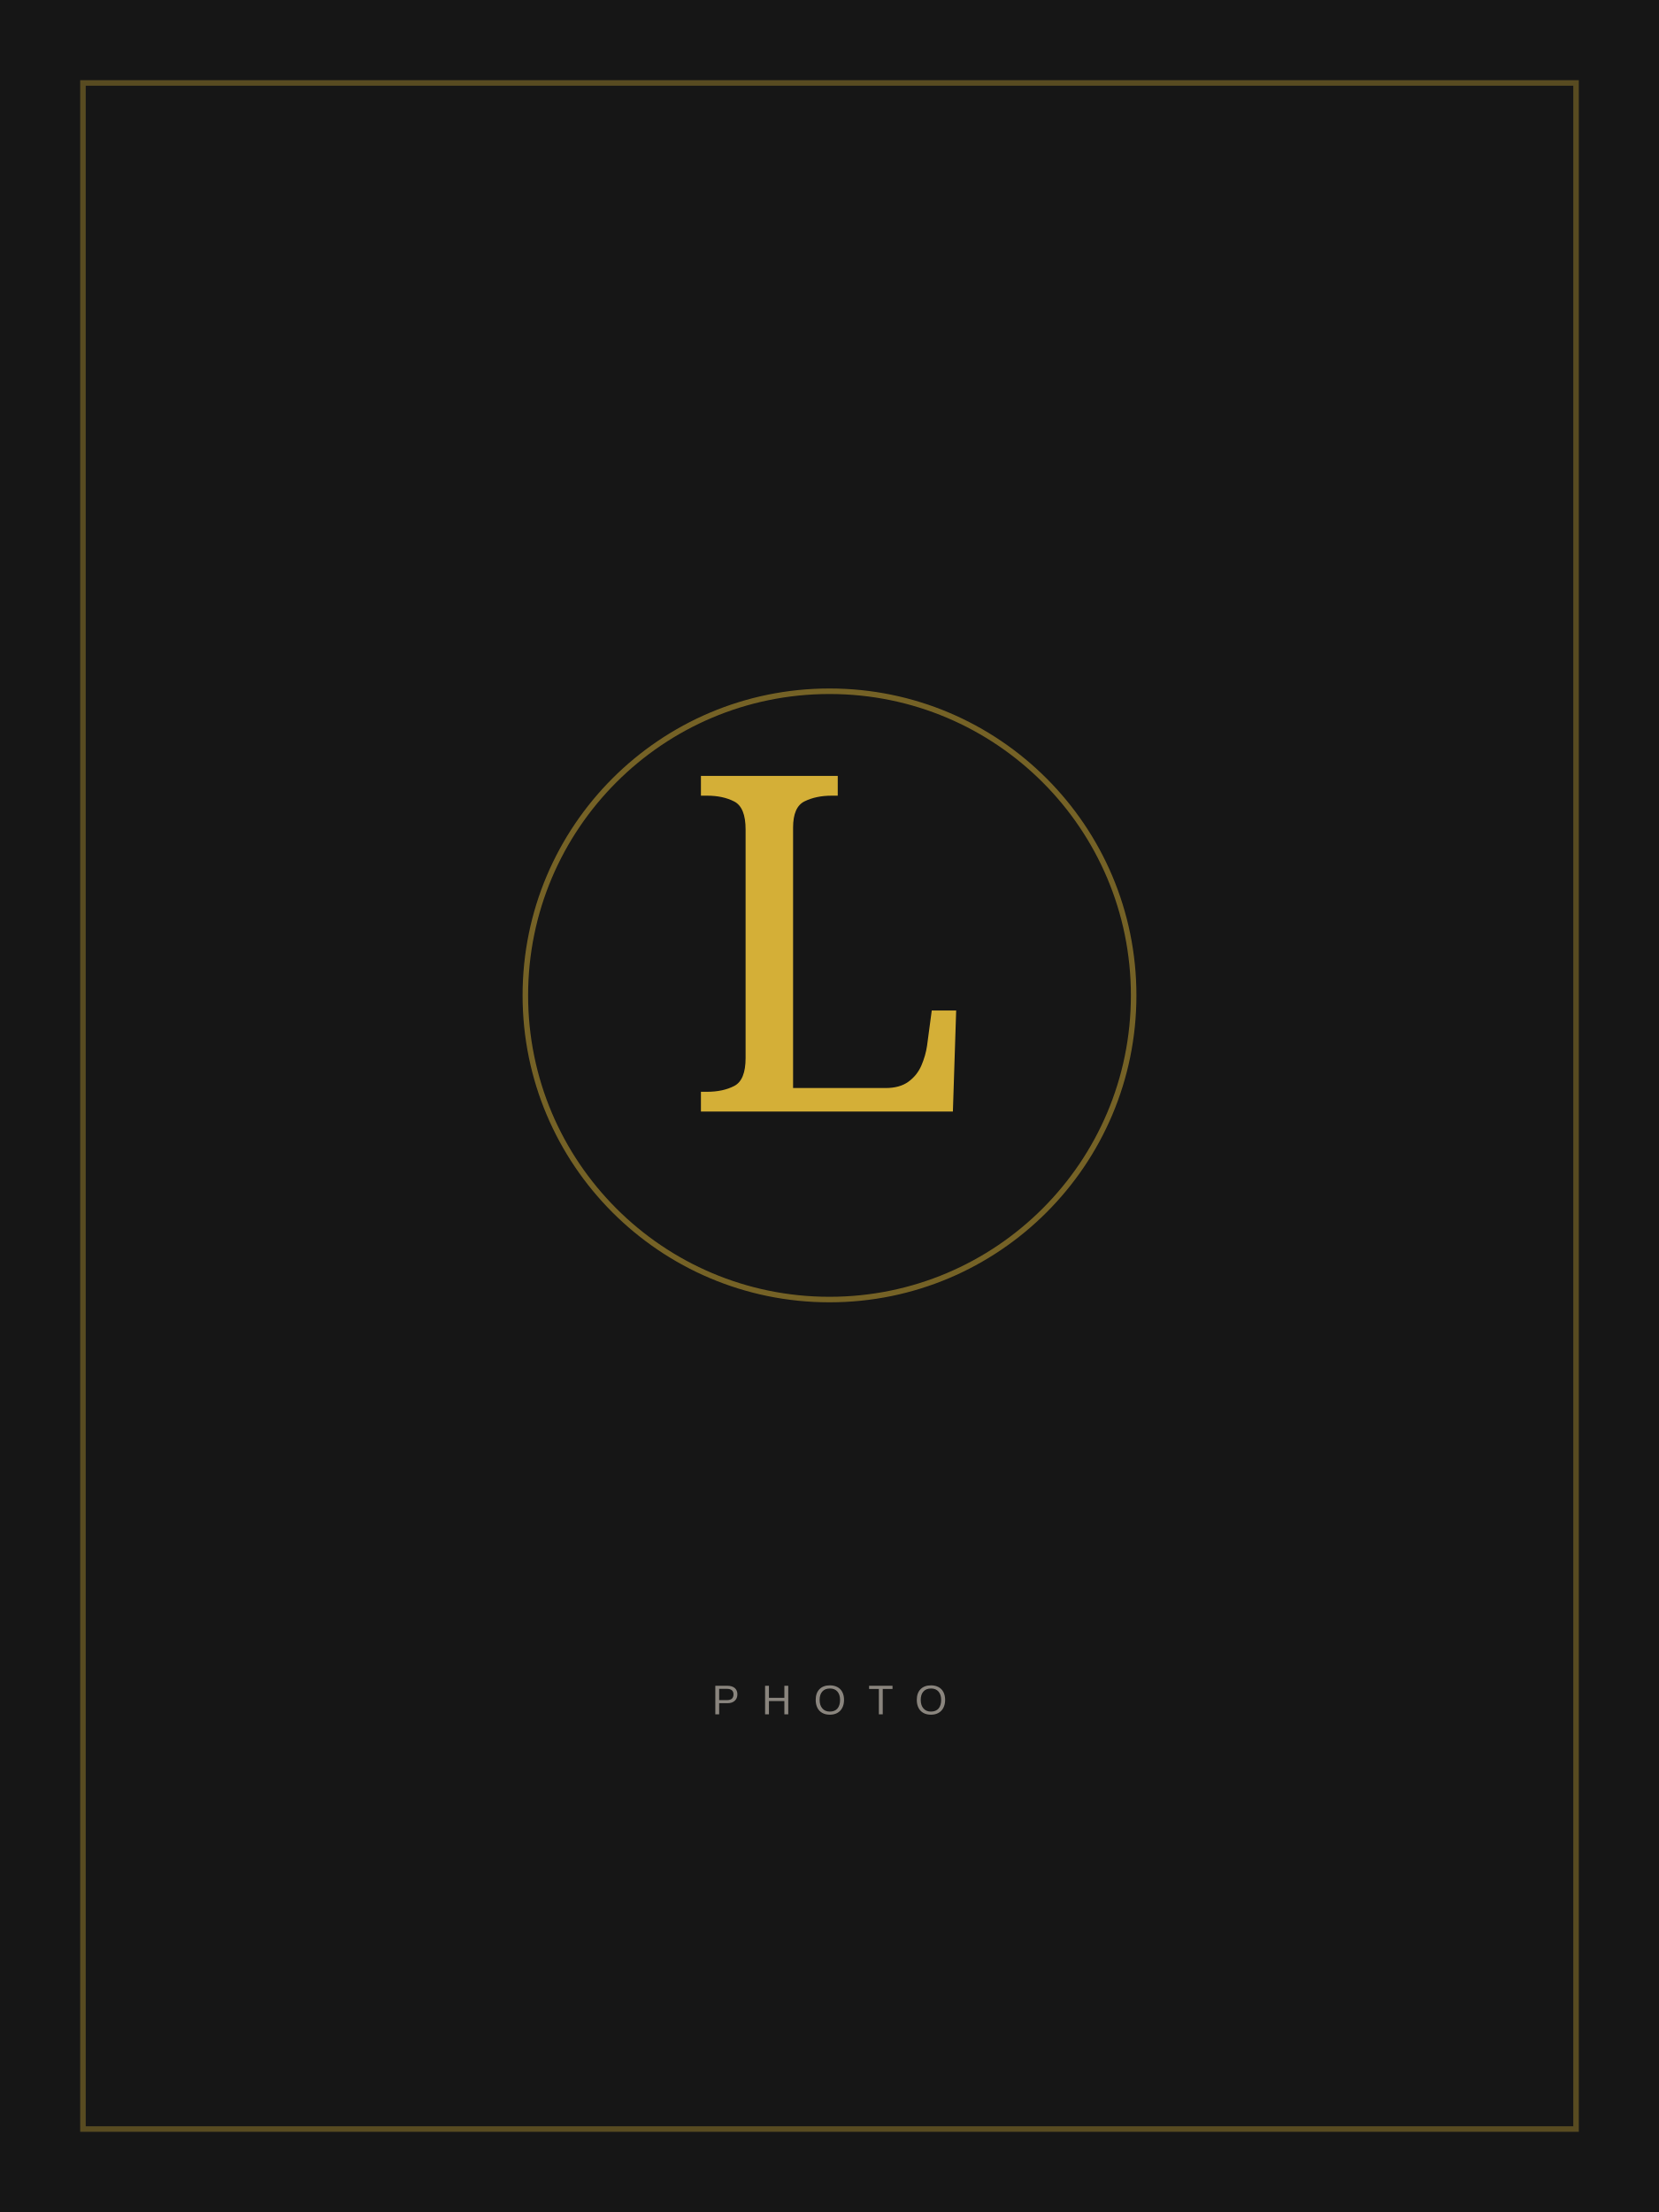
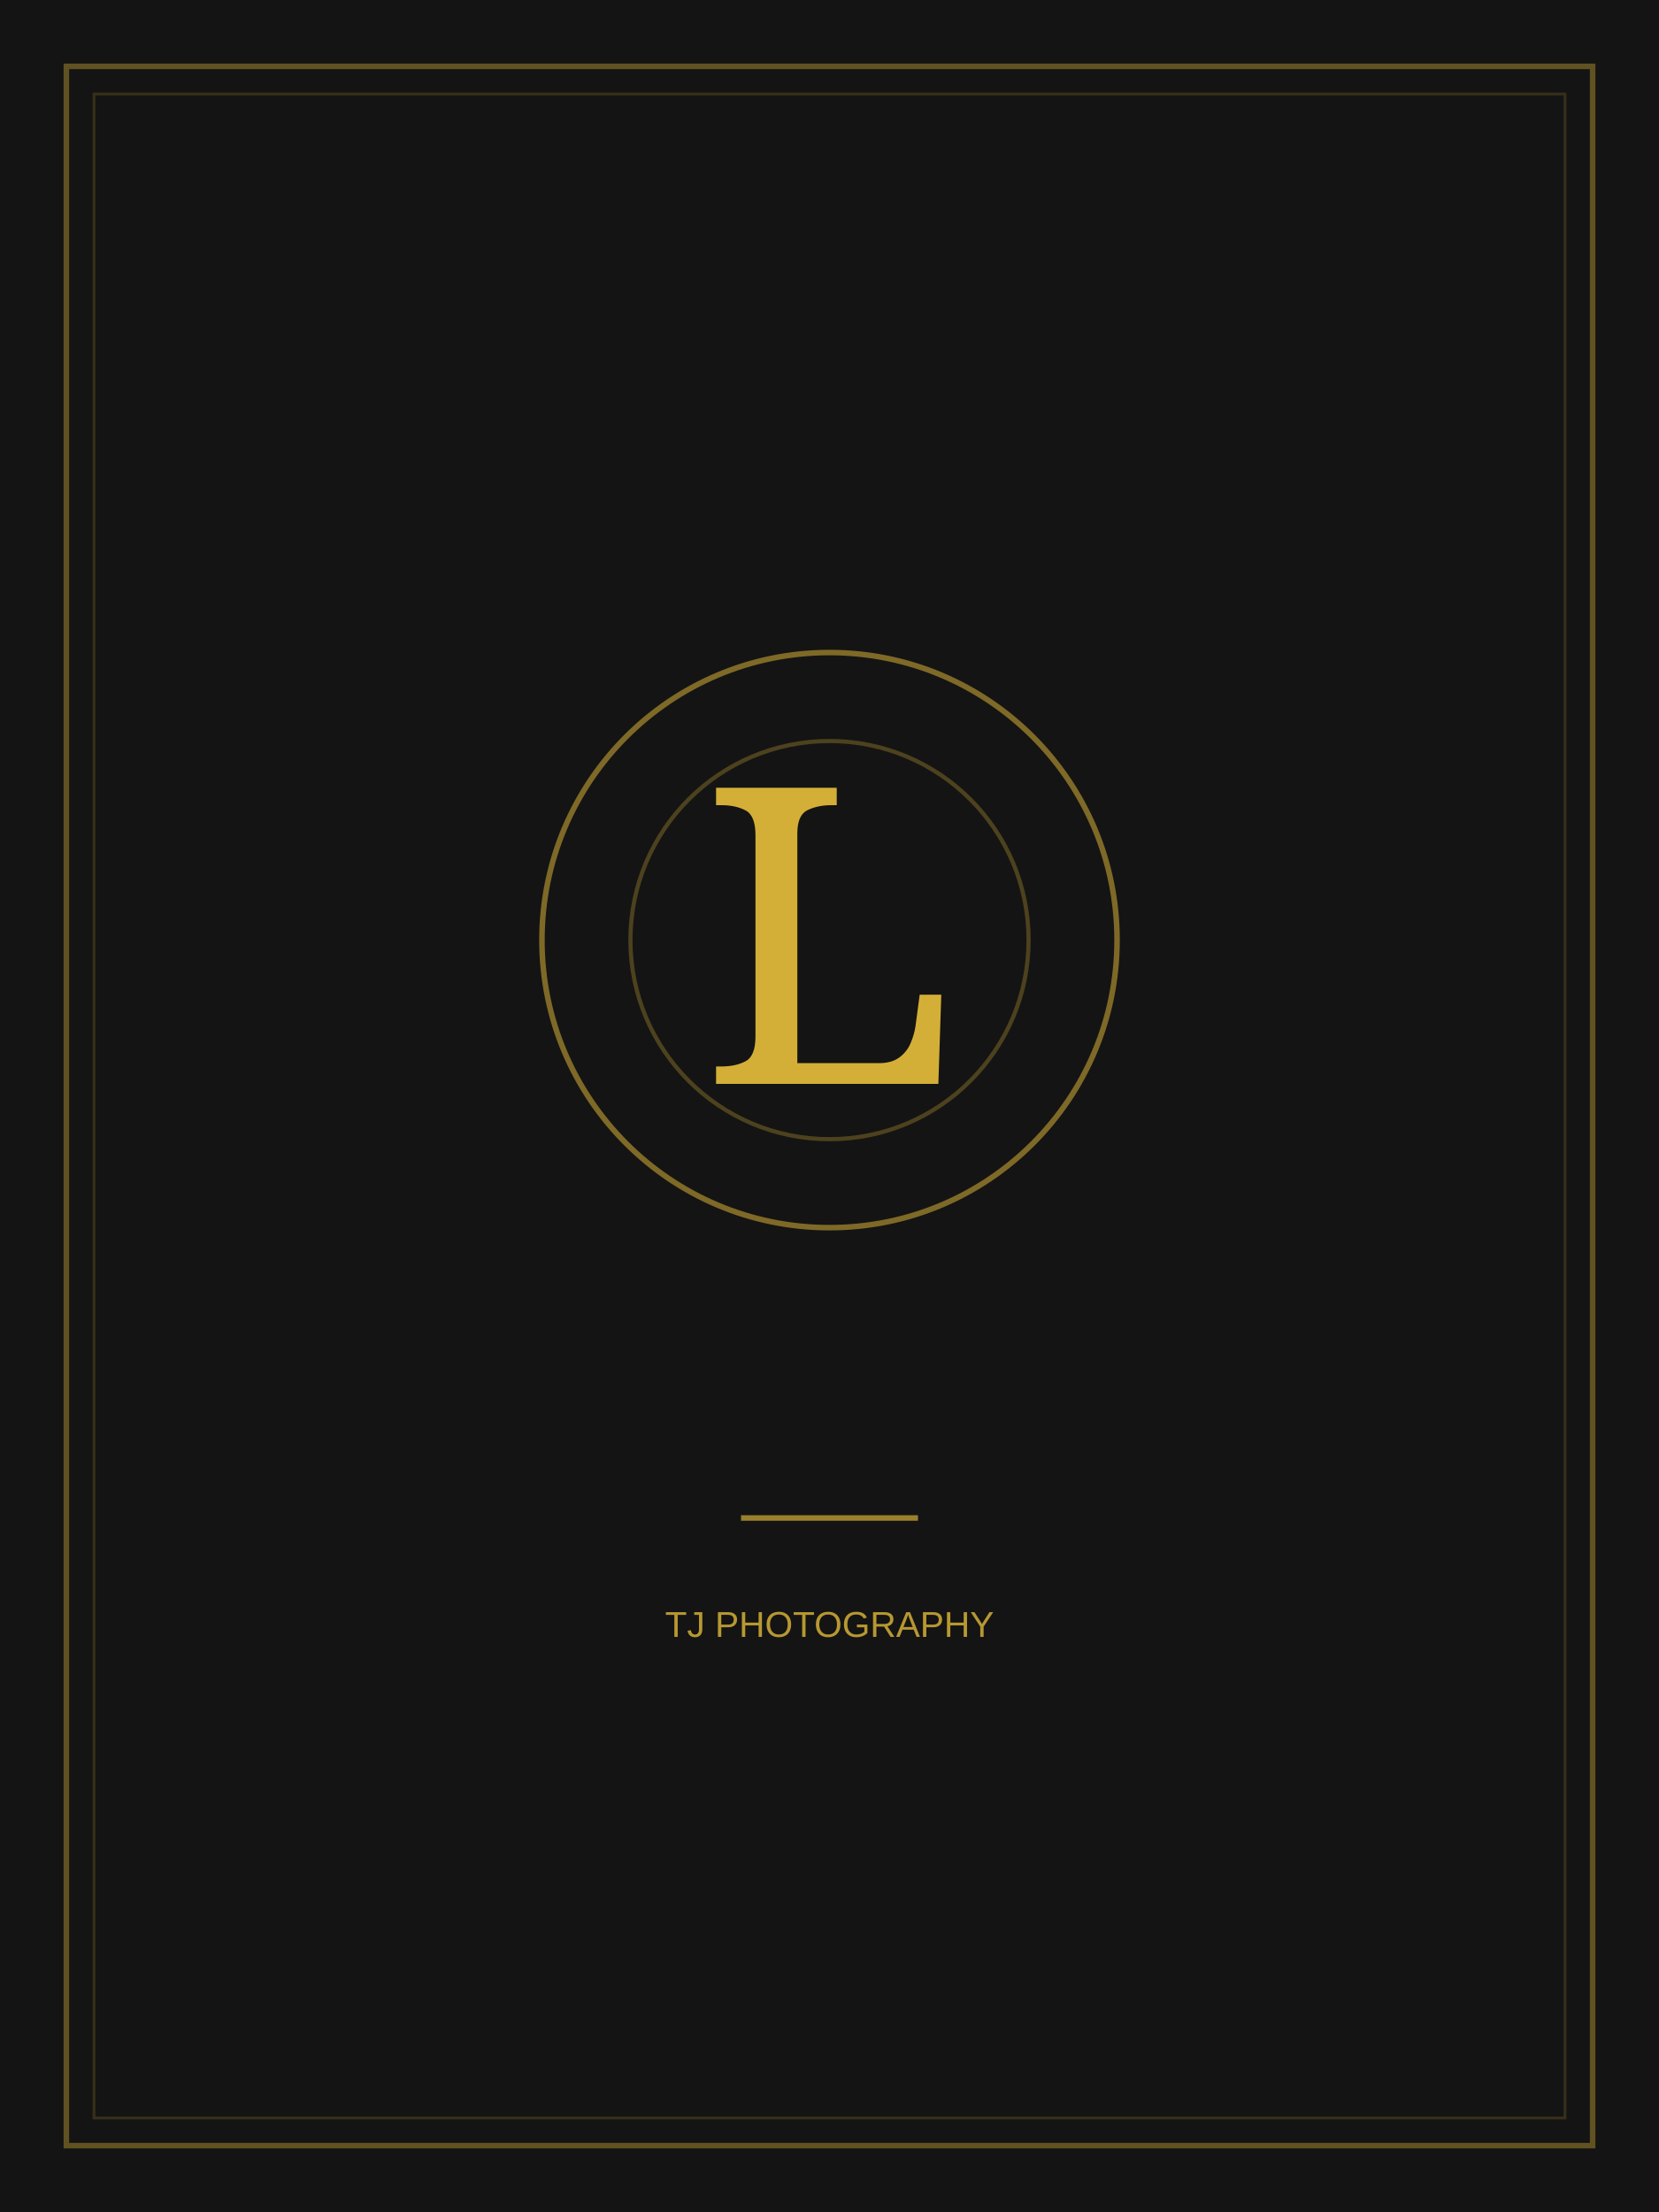
<svg xmlns="http://www.w3.org/2000/svg" width="600" height="800" viewBox="0 0 600 800">
-   <rect width="600" height="800" fill="#161616" />
-   <rect x="30" y="30" width="540" height="740" fill="none" stroke="#D4AF37" stroke-opacity="0.35" stroke-width="2" />
-   <circle cx="300" cy="360" r="110" fill="none" stroke="#D4AF37" stroke-opacity="0.5" stroke-width="2" />
-   <text x="300" y="402" font-family="Georgia, serif" font-size="170" fill="#D4AF37" text-anchor="middle">L</text>
-   <text x="300" y="620" font-family="Arial, sans-serif" font-size="15" fill="#8a857e" text-anchor="middle" letter-spacing="8">PHOTO</text>
+   <rect width="600" height="800" fill="#141414" />
+   <rect x="24" y="24" width="552" height="752" fill="none" stroke="#D4AF37" stroke-opacity="0.4" stroke-width="2" />
+   <rect x="34" y="34" width="532" height="732" fill="none" stroke="#D4AF37" stroke-opacity="0.18" stroke-width="1" />
+   <circle cx="300" cy="340" r="104" fill="none" stroke="#D4AF37" stroke-opacity="0.55" stroke-width="2" />
+   <circle cx="300" cy="340" r="72" fill="none" stroke="#D4AF37" stroke-opacity="0.3" stroke-width="1.5" />
+   <text x="300" y="392" font-family="Georgia, serif" font-size="150" fill="#D4AF37" text-anchor="middle">L</text>
+   <rect x="268" y="548" width="64" height="2" fill="#D4AF37" fill-opacity="0.7" />
+   <text x="300" y="592" font-family="Arial, sans-serif" font-size="13" fill="#D4AF37" fill-opacity="0.85" text-anchor="middle" L-spacing="6">TJ PHOTOGRAPHY</text>
</svg>
